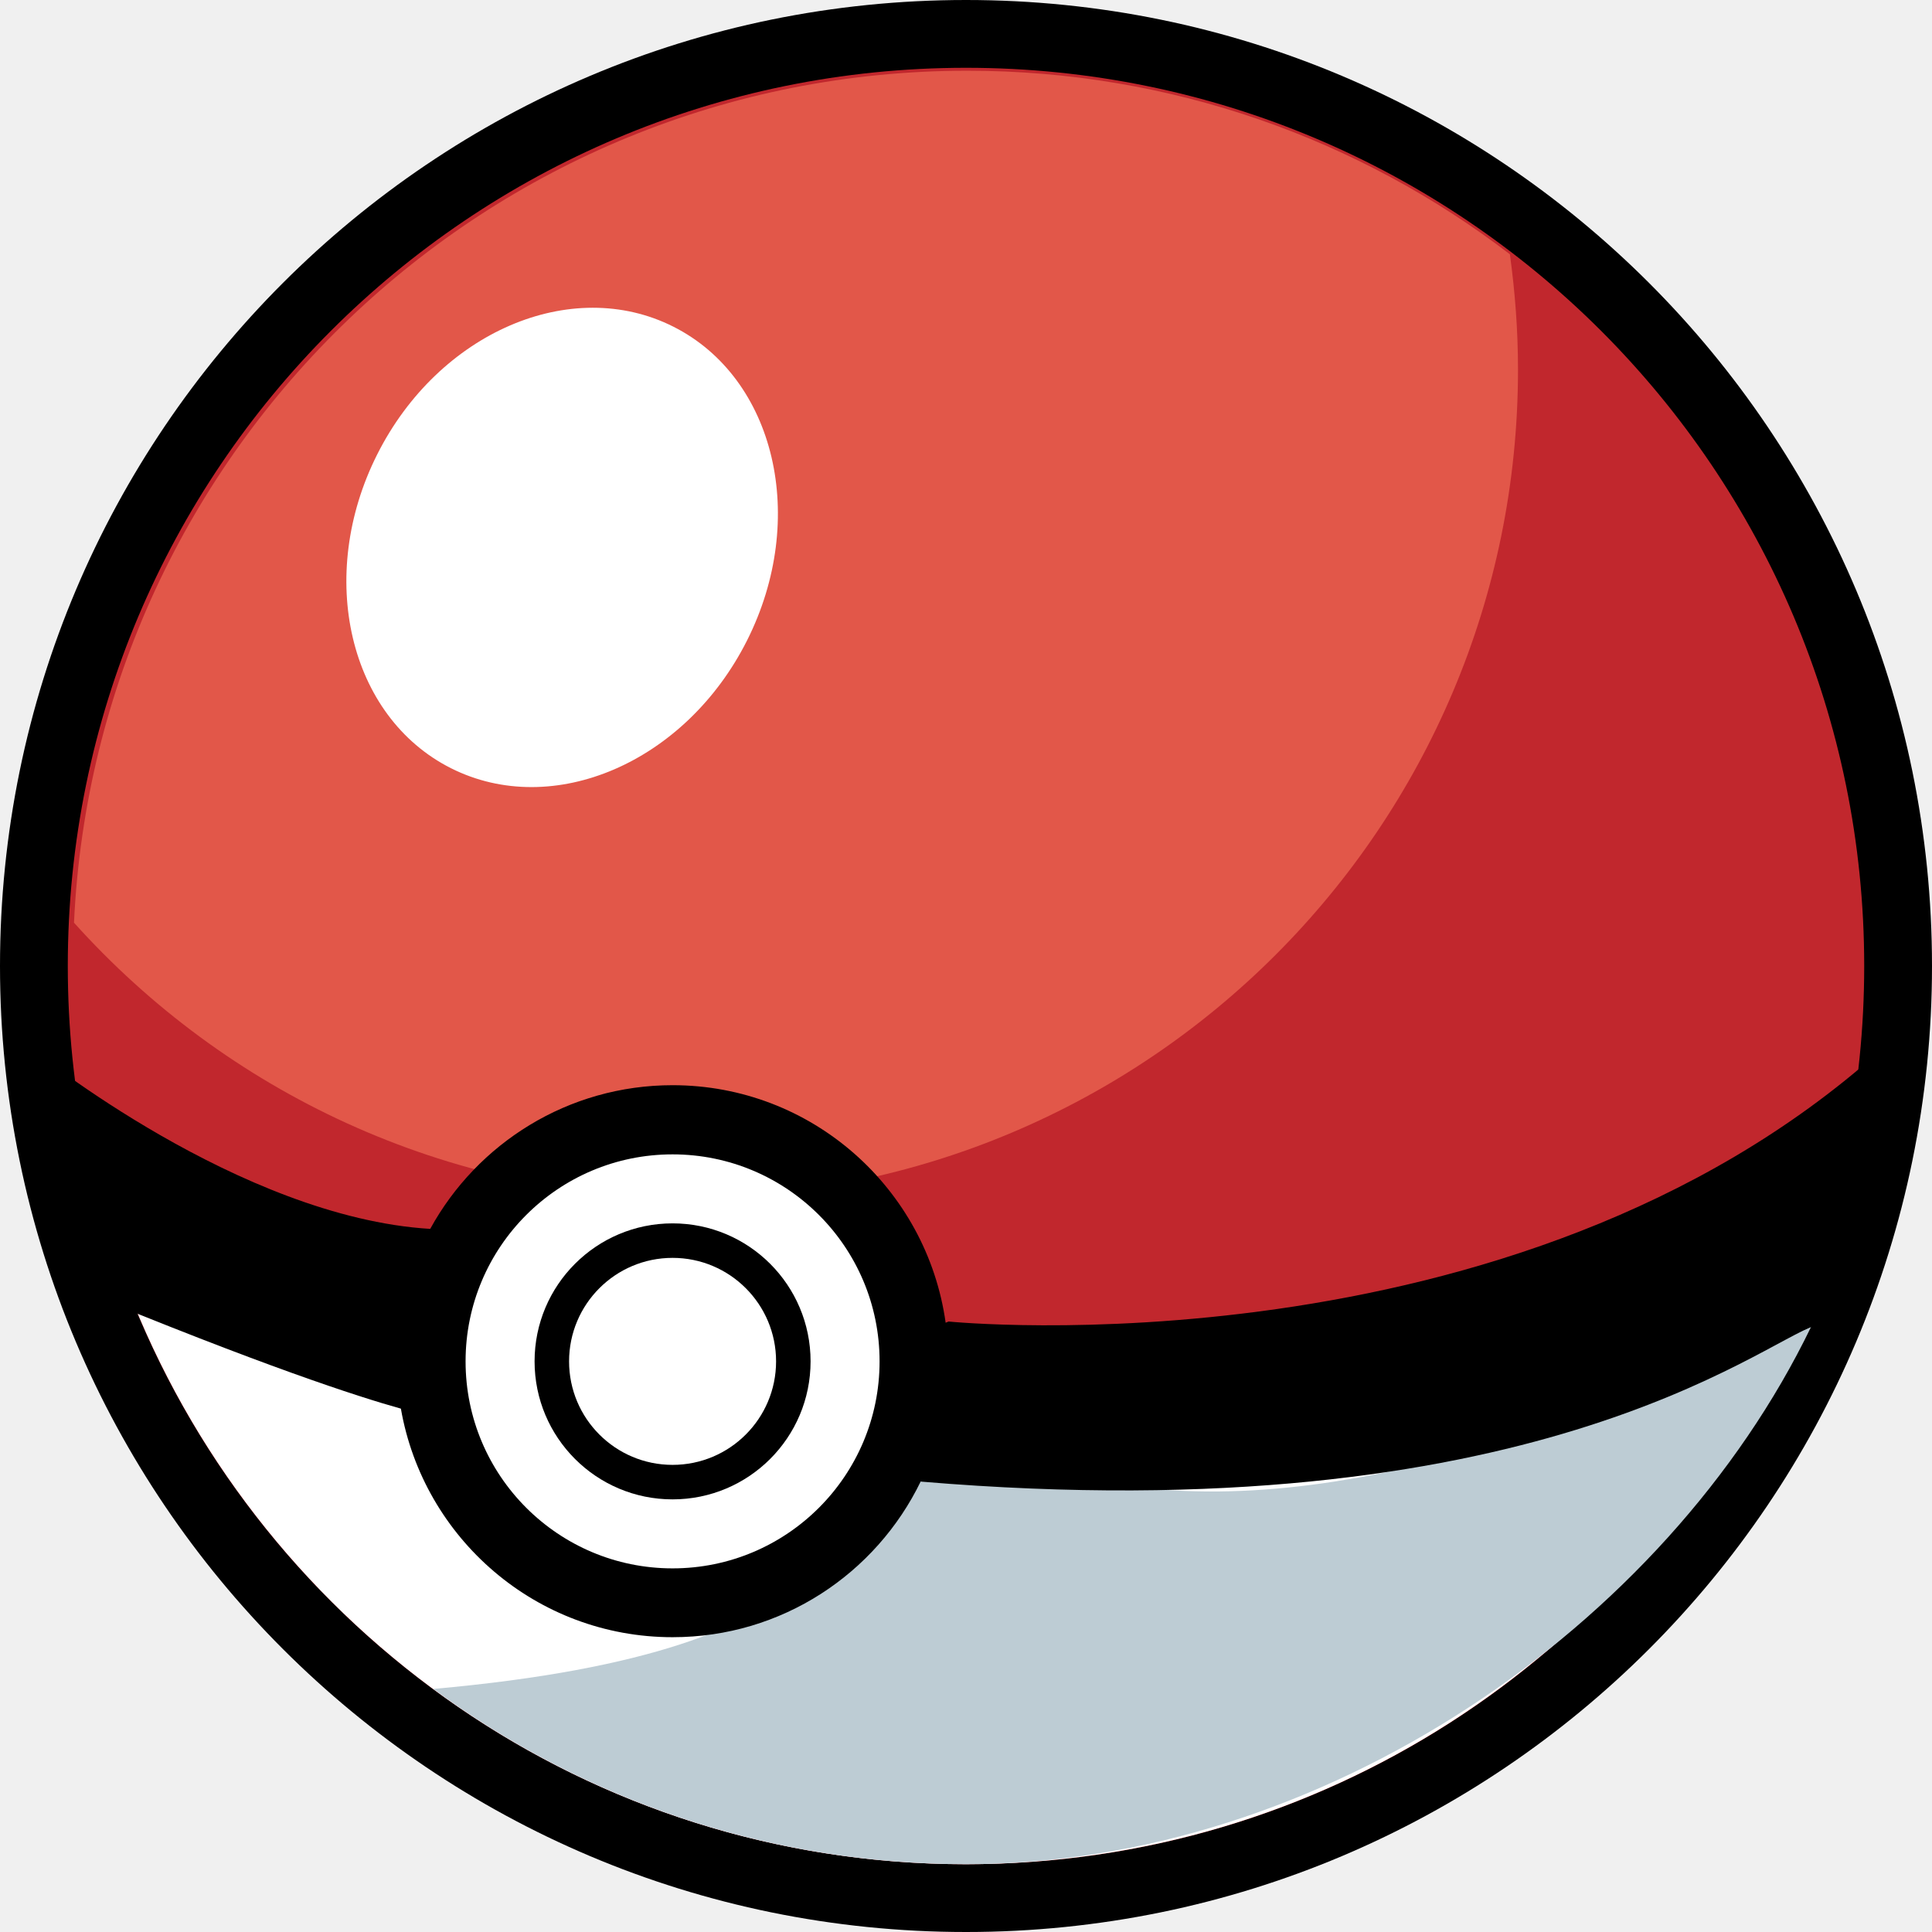
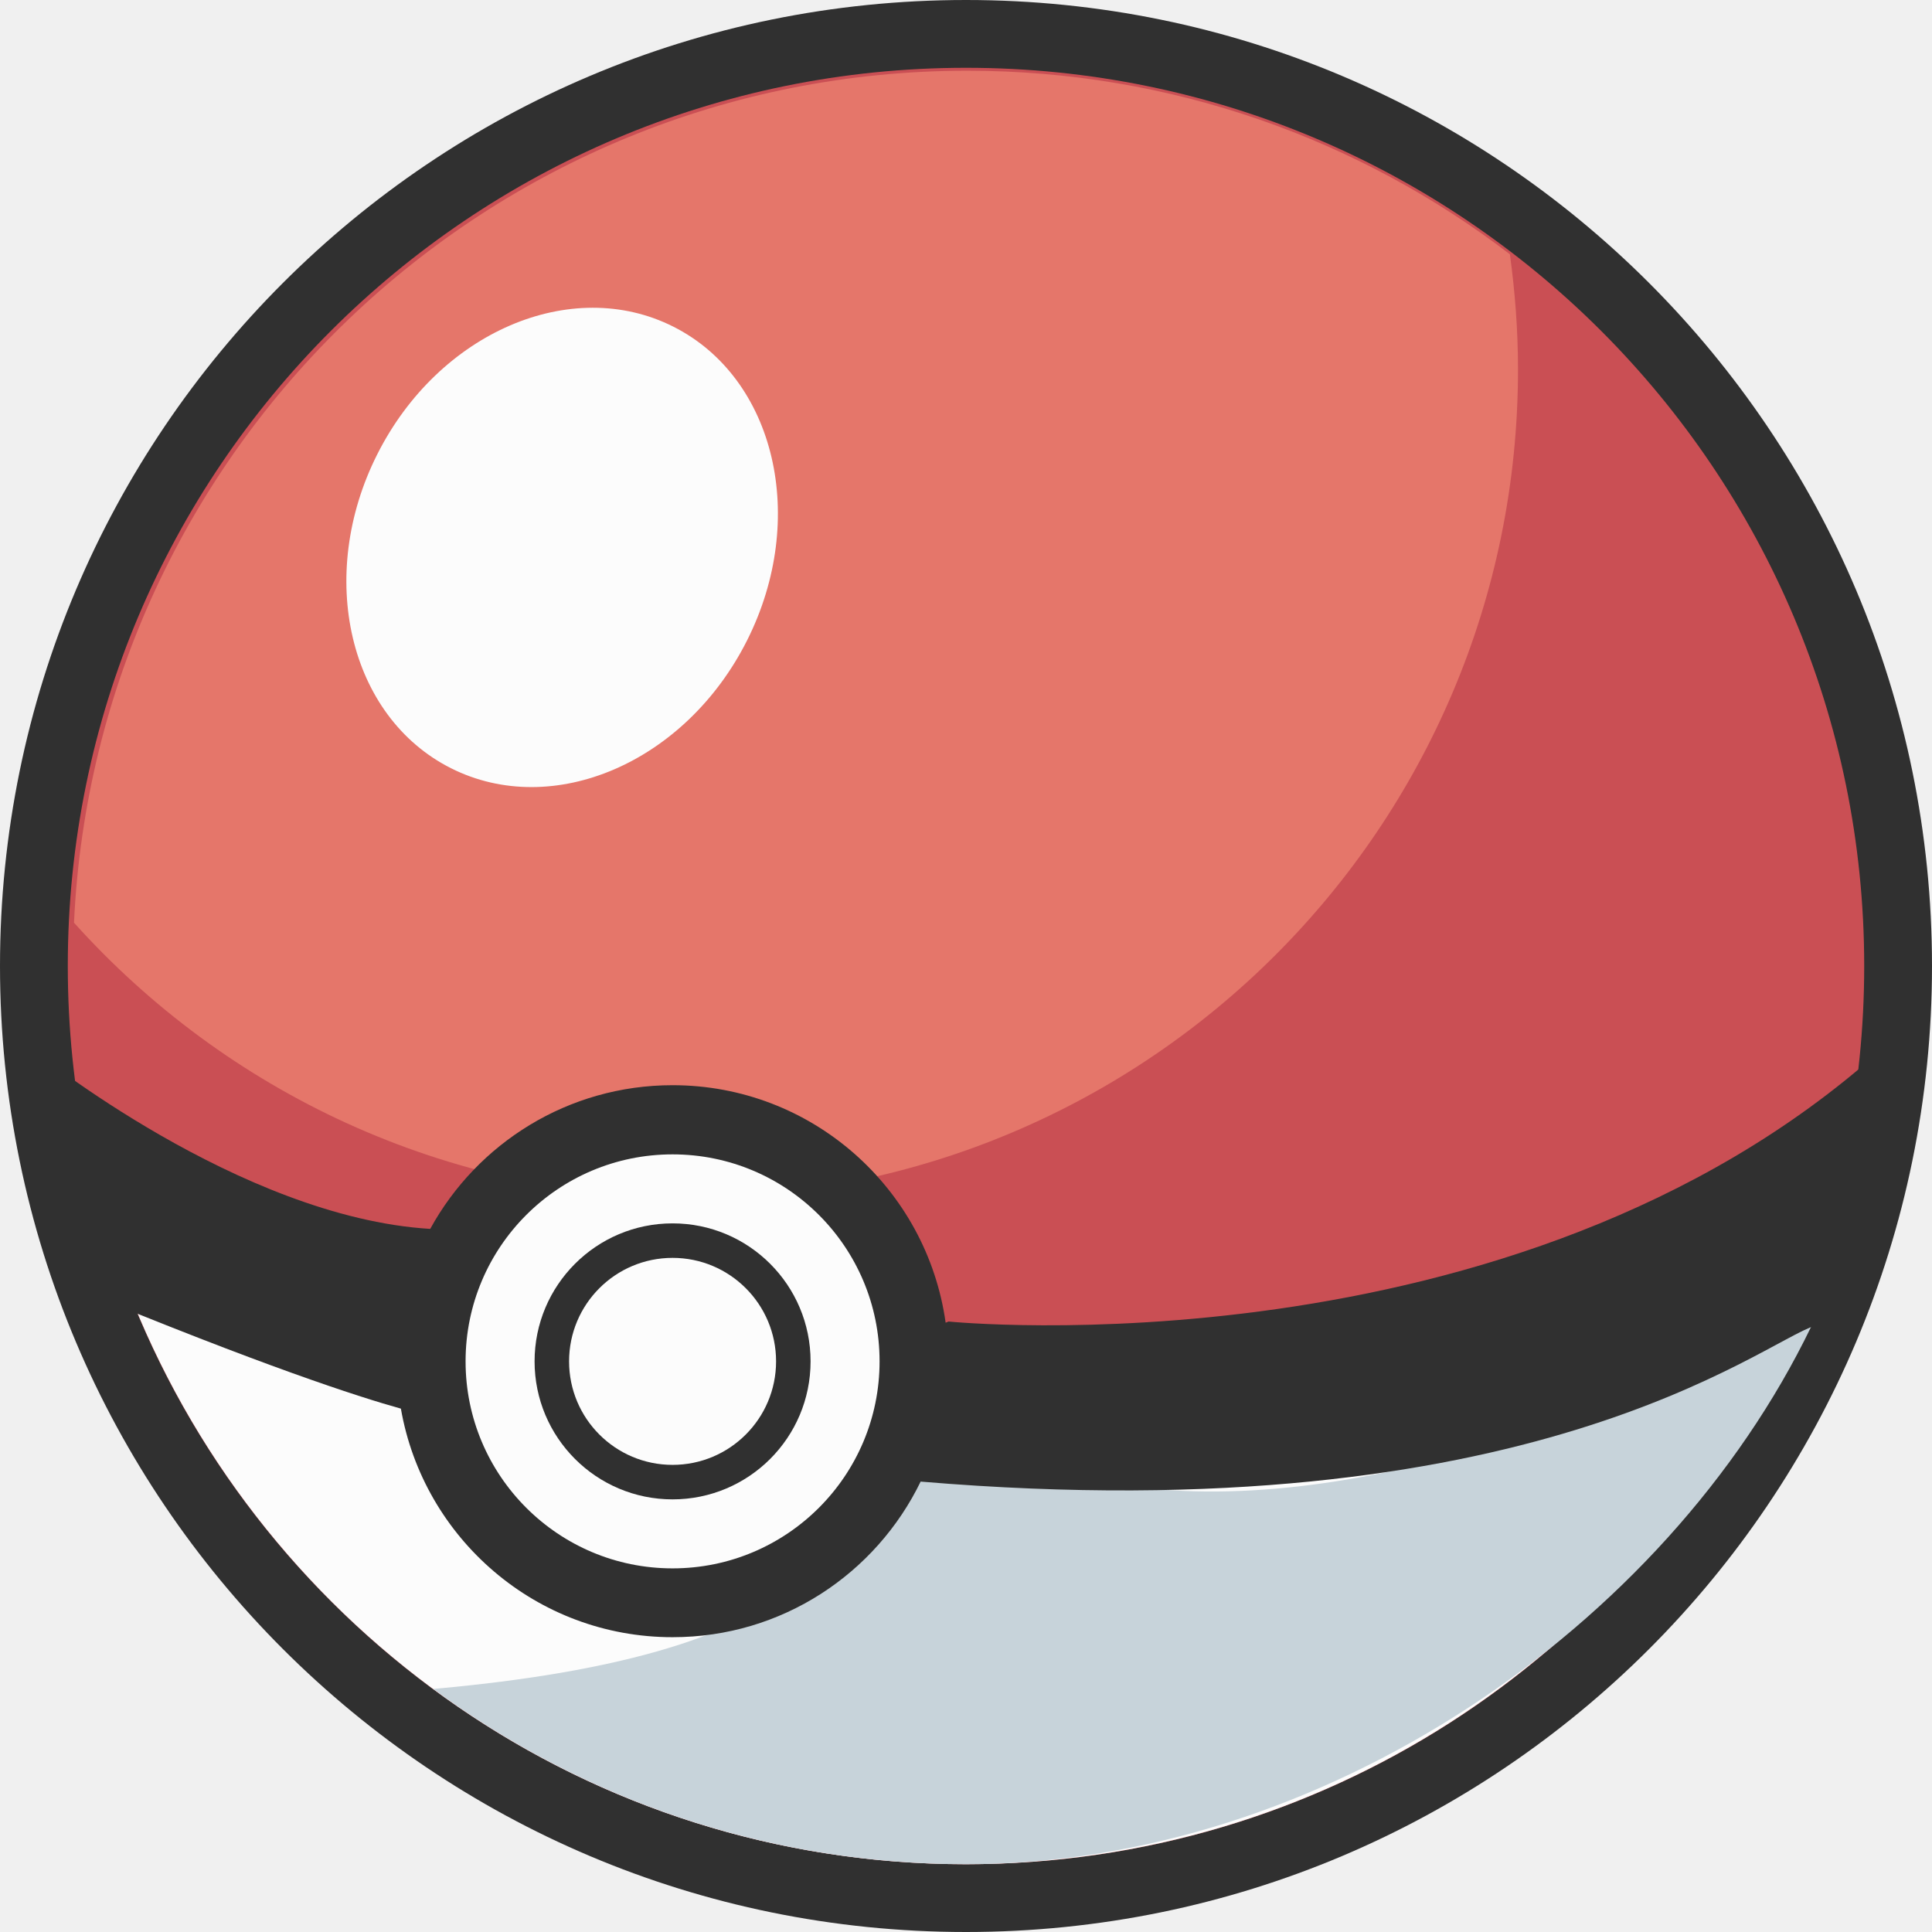
<svg xmlns="http://www.w3.org/2000/svg" id="Layer_1" data-name="Layer 1" viewBox="0 0 112 112">
  <defs>
    <style>
      .cls-1 {
        fill: #fff;
      }

      .cls-2 {
+         fill: #bdccd4;
+       }
+ 
+       .cls-3 {
+         opacity: .8;
+       }
+ 
+       .cls-4 {
        fill: #c1272d;
      }

-       .cls-3 {
+       .cls-5 {
        fill: #e25749;
-       }
- 
-       .cls-4 {
-         fill: #bdccd4;
      }
    </style>
  </defs>
-   <g id="POKEBALL">
+   <g id="POKEBALL" class="cls-3">
    <circle id="blackoutline" cx="56" cy="56" r="56" />
-     <circle id="ballred" class="cls-2" cx="56" cy="56" r="52.07" />
-     <path id="whitebottom" class="cls-1" d="m63.96,85.92c-22.21,0-42.2-3.21-56.25-10.43,7.72,19.1,26.42,32.58,48.28,32.58,20.64,0,38.47-12.01,46.89-29.42-11.43,4.61-24.72,7.27-38.93,7.27Z" />
-     <path id="shadowbottom" class="cls-4" d="m63.96,85.92c-3.56,0-7.06-.09-10.49-.26-6.18,2.06-2.88,9.98-28.36,12.25,8.64,6.38,19.32,10.16,30.89,10.16,20.64,0,40.57-13.74,48.99-31.15-11.43,4.61-27.05,11.54-41.03,9Z" />
-     <path id="ballhighlight" class="cls-3" d="m4.29,53.49c8.79,9.78,21.53,15.93,35.71,15.93,26.51,0,48-21.49,48-48,0-2.27-.17-4.49-.47-6.68-8.72-6.67-19.62-10.64-31.45-10.64C28.26,4.1,5.57,26,4.29,53.49Z" />
+     <circle id="ballred" class="cls-4" cx="56" cy="56" r="52.07" />
+     <path id="whitebottom" class="cls-1" d="M63.96,85.92c-22.21,0-42.2-3.21-56.25-10.43,7.72,19.1,26.42,32.58,48.28,32.58,20.64,0,38.47-12.01,46.89-29.42-11.43,4.61-24.72,7.27-38.93,7.27h.01Z" />
+     <path id="shadowbottom" class="cls-2" d="M63.96,85.92c-3.56,0-7.06-.09-10.49-.26-6.18,2.06-2.88,9.98-28.36,12.25,8.64,6.38,19.32,10.16,30.89,10.16,20.64,0,40.57-13.74,48.99-31.15-11.43,4.61-27.05,11.54-41.03,9Z" />
+     <path id="ballhighlight" class="cls-5" d="M4.29,53.49c8.79,9.78,21.53,15.93,35.71,15.93,26.51,0,48-21.49,48-48,0-2.27-.17-4.49-.47-6.68-8.72-6.67-19.62-10.64-31.45-10.64-27.82,0-50.51,21.9-51.79,49.39Z" />
    <ellipse id="shine" class="cls-1" cx="32.59" cy="31.73" rx="14.33" ry="12" transform="translate(-10.41 46.57) rotate(-63.27)" />
-     <path id="blackdivide" d="m54.99,76.61c-.06.02-.11.05-.17.07-1.09-7.78-7.75-13.77-15.83-13.77-6.06,0-11.33,3.37-14.05,8.33h0c-11.05-.67-22.95-10.33-22.95-10.33l2.29,13.74c10.92,4.52,16.48,6.32,18.96,7.01,1.31,7.52,7.85,13.25,15.75,13.25,6.34,0,11.8-3.69,14.39-9.04,0,0,.01.02.01.02,35.4,2.98,48.6-7.98,51.86-9.06s3.74-15.92,3.74-15.92c-21.22,19-54,15.7-54,15.7Z" />
+     <path id="blackdivide" d="M54.99,76.61c-.06.02-.11.05-.17.07-1.09-7.78-7.75-13.77-15.83-13.77-6.06,0-11.33,3.37-14.05,8.33h0c-11.05-.67-22.95-10.33-22.95-10.33l2.29,13.74c10.92,4.52,16.48,6.32,18.96,7.01,1.31,7.52,7.85,13.25,15.75,13.25,6.34,0,11.8-3.69,14.39-9.04v.02c35.41,2.98,48.61-7.98,51.87-9.06s3.74-15.92,3.74-15.92c-21.22,19-54,15.7-54,15.7Z" />
    <circle id="outerwhite" class="cls-1" cx="38.99" cy="78.92" r="12" />
    <circle id="blackring" cx="38.99" cy="78.92" r="8" />
    <circle id="centerwhite" class="cls-1" cx="38.99" cy="78.92" r="6" />
  </g>
</svg>
